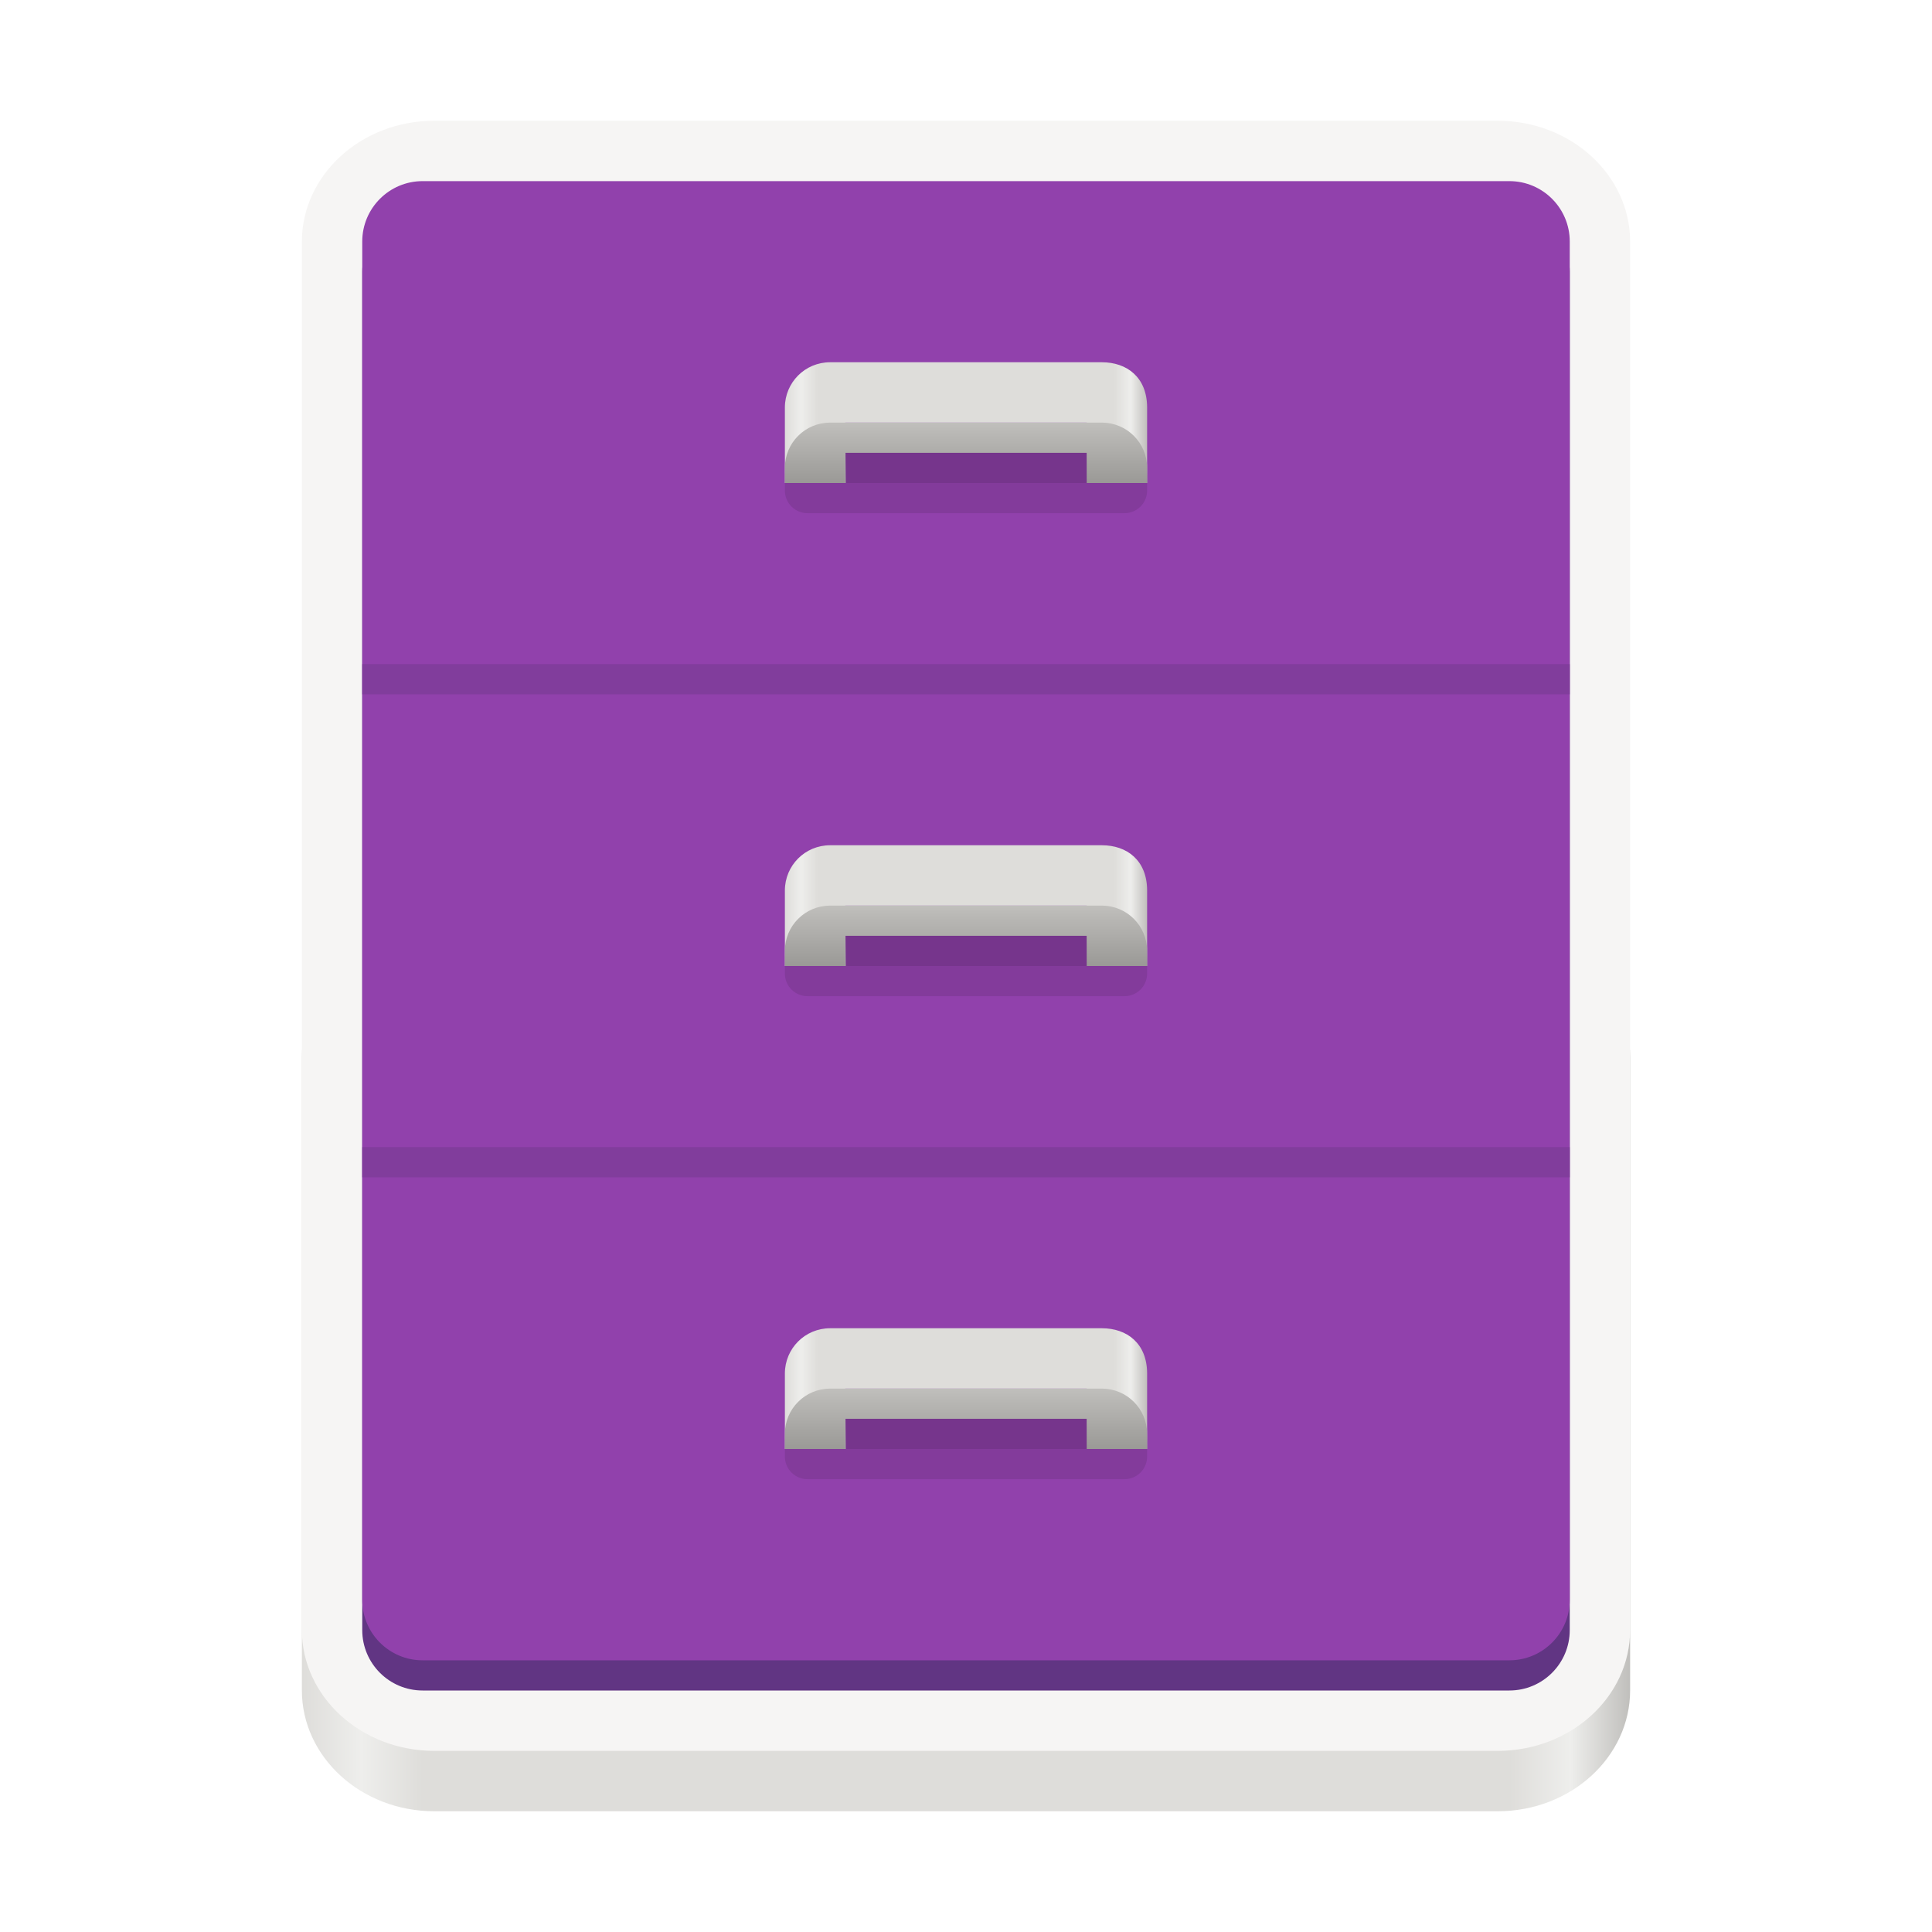
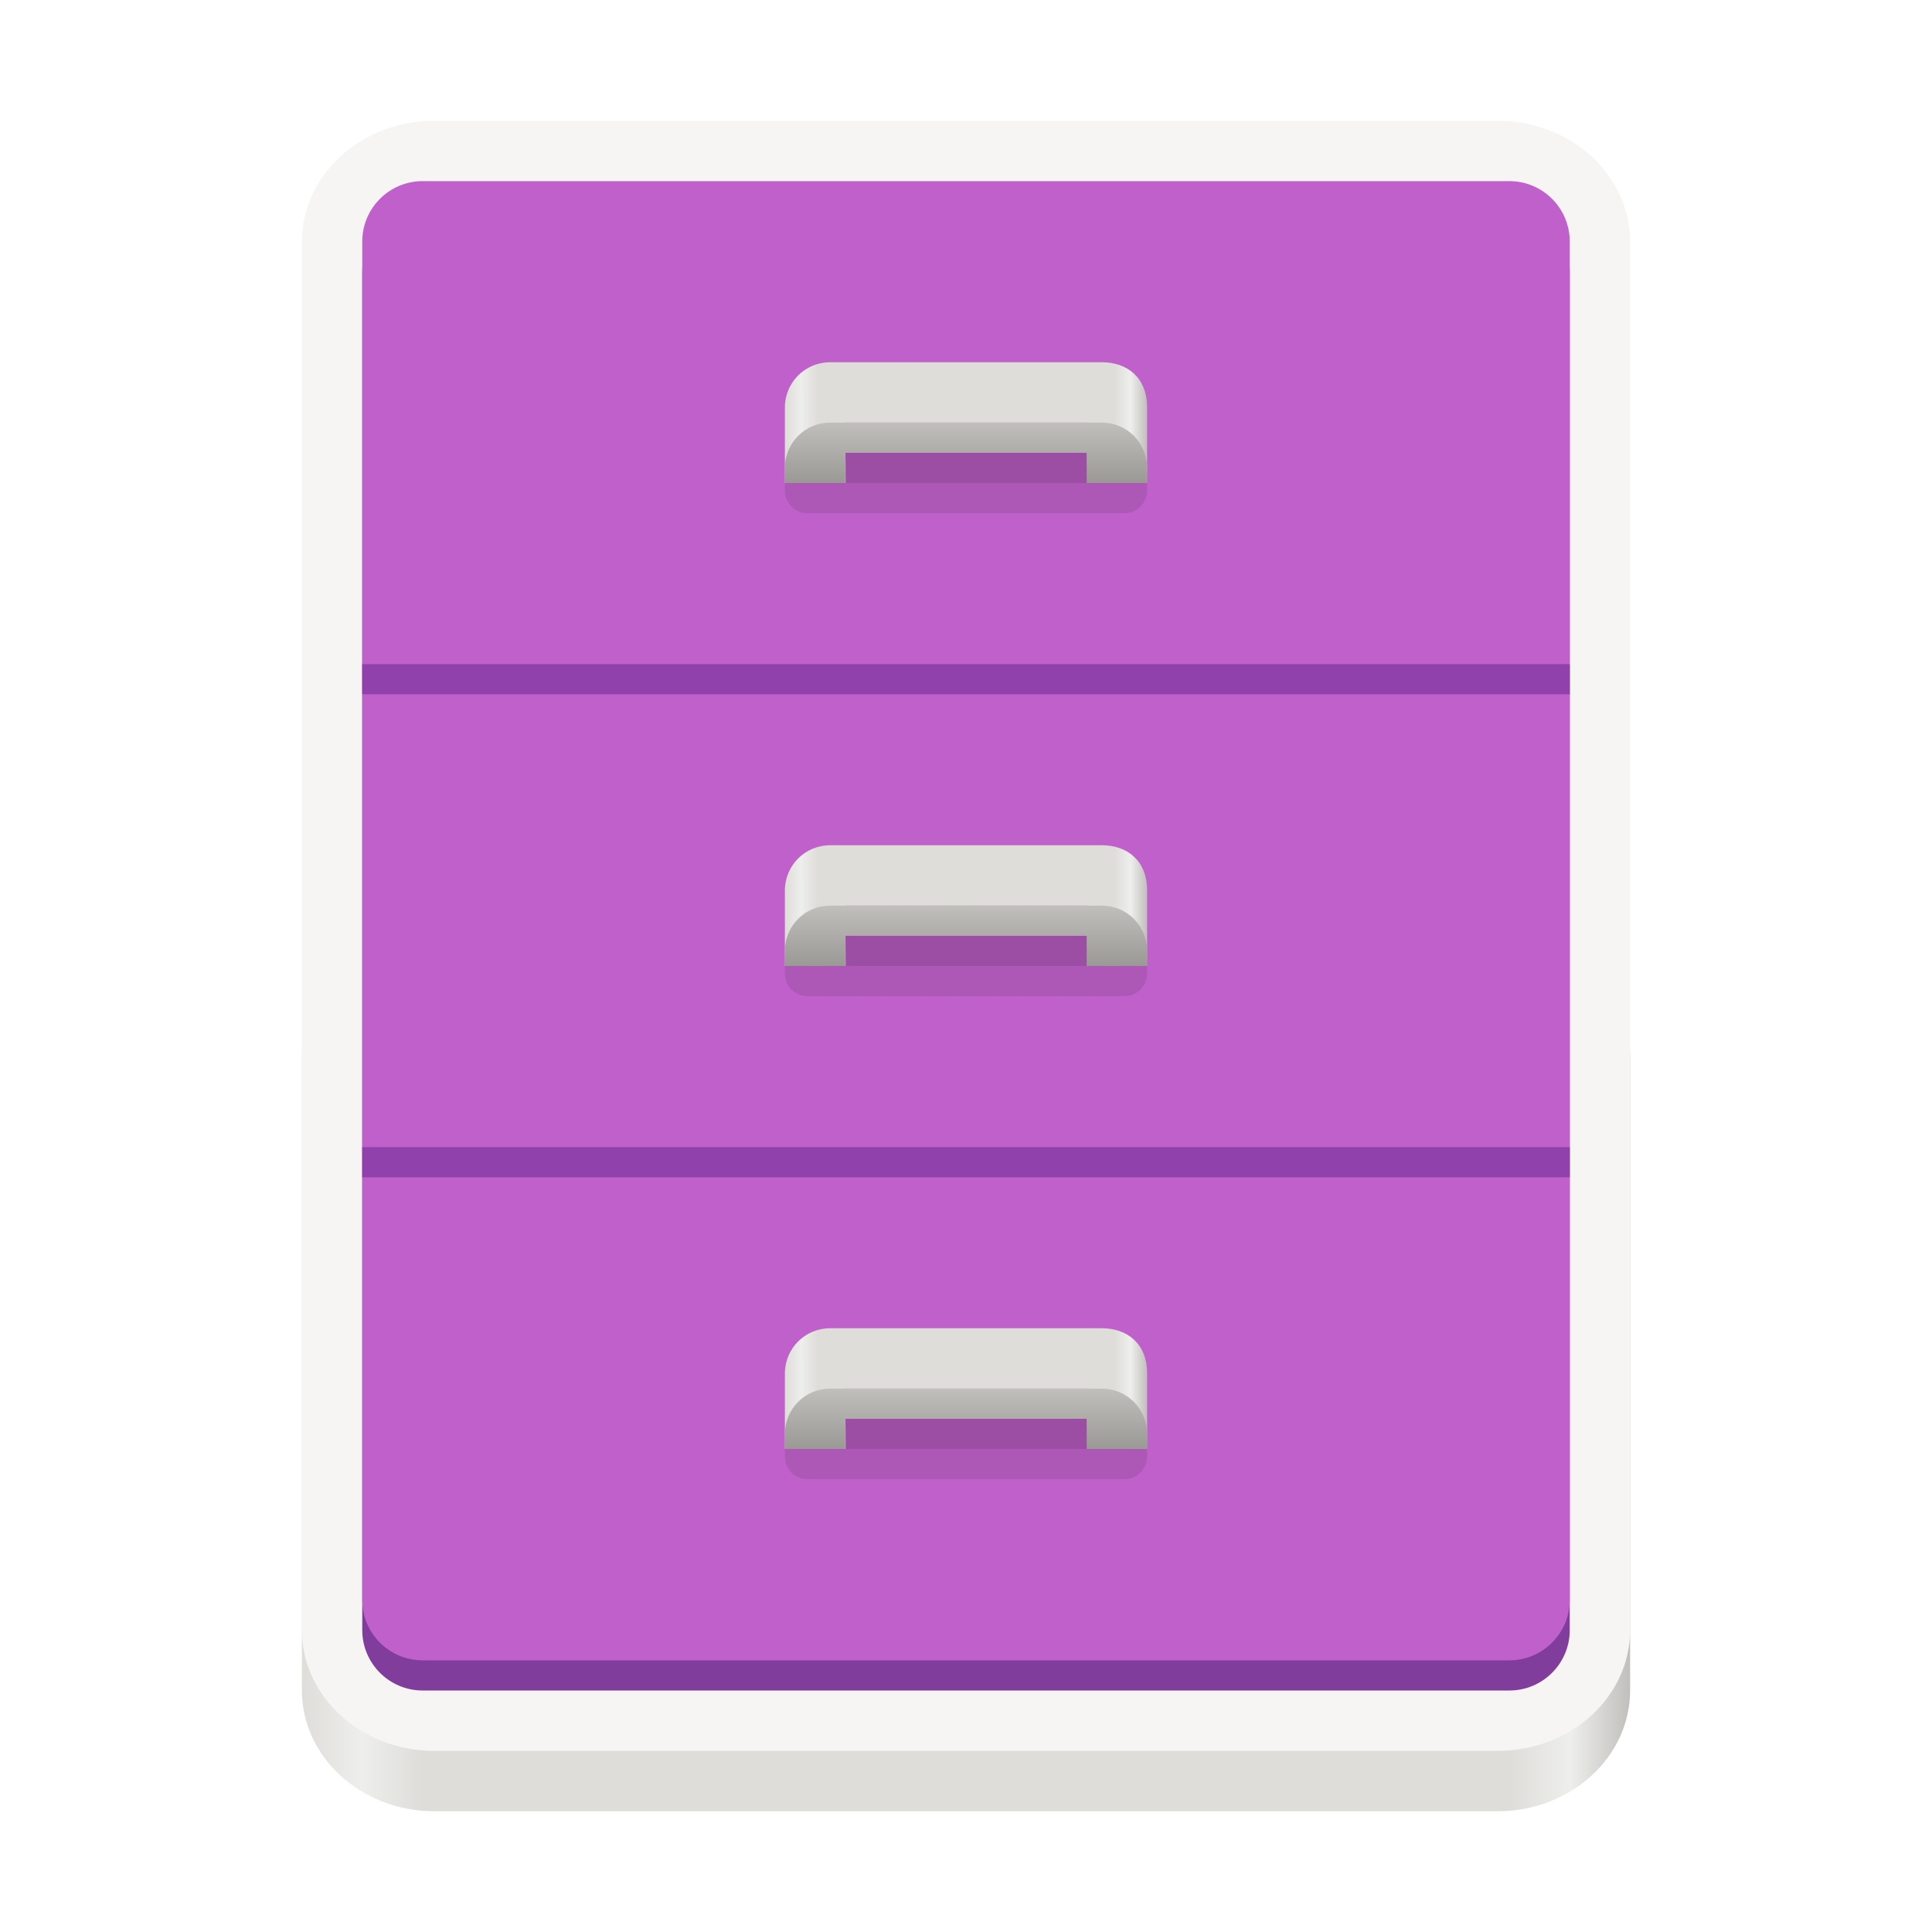
<svg xmlns="http://www.w3.org/2000/svg" width="128" height="128" viewBox="0 0 128 128" fill="none">
-   <path d="M99.227 62H28.773C23.928 62 20 65.59 20 70.018V111.982C20 116.41 23.928 120 28.773 120H99.227C104.072 120 108 116.41 108 111.982V70.018C108 65.59 104.072 62 99.227 62Z" fill="url(#paint0_linear_26_564)" />
+   <path d="M99.227 62H28.773C23.928 62 20 65.59 20 70.018V111.982C20 116.41 23.928 120 28.773 120H99.227C104.072 120 108 116.41 108 111.982V70.018C108 65.59 104.072 62 99.227 62Z" fill="url(#paint0_linear_29_147)" />
  <path d="M99.227 8H28.773C23.928 8 20 11.59 20 16.018V107.982C20 112.41 23.928 116 28.773 116H99.227C104.072 116 108 112.41 108 107.982V16.018C108 11.59 104.072 8 99.227 8Z" fill="#F6F5F4" />
-   <path d="M100 14H28C25.791 14 24 15.792 24 18.002V107.998C24 110.208 25.791 112 28 112H100C102.209 112 104 110.208 104 107.998V18.002C104 15.792 102.209 14 100 14Z" fill="#613583" />
-   <path d="M100 12H28C25.791 12 24 13.792 24 16.002V105.998C24 108.208 25.791 110 28 110H100C102.209 110 104 108.208 104 105.998V16.002C104 13.792 102.209 12 100 12Z" fill="#9141AC" />
-   <path d="M104 44H24V46H104V44Z" fill="#813D9C" />
-   <path d="M104 76H24V78H104V76Z" fill="#813D9C" />
-   <path d="M55 24H73C74.662 24 76 25 76 27V32H72.031L72 28H56L56.031 32H52V27C52 25.338 53.338 24 55 24Z" fill="url(#paint1_linear_26_564)" />
+   <path d="M100 14H28C25.791 14 24 15.792 24 18.002V107.998C24 110.208 25.791 112 28 112H100C102.209 112 104 110.208 104 107.998V18.002C104 15.792 102.209 14 100 14Z" fill="#813D9C" />
+   <path d="M100 12H28C25.791 12 24 13.792 24 16.002V105.998C24 108.208 25.791 110 28 110H100C102.209 110 104 108.208 104 105.998V16.002C104 13.792 102.209 12 100 12Z" fill="#C061CB" />
+   <path d="M104 44H24V46H104V44Z" fill="#9141AC" />
+   <path d="M104 76H24V78H104V76Z" fill="#9141AC" />
+   <path d="M55 24H73C74.662 24 76 25 76 27V32H72.031L72 28H56L56.031 32H52V27C52 25.338 53.338 24 55 24Z" fill="url(#paint1_linear_29_147)" />
  <path opacity="0.1" d="M74.5 30H53.5C52.672 30 52 30.672 52 31.5V32.5C52 33.328 52.672 34 53.5 34H74.5C75.328 34 76 33.328 76 32.5V31.5C76 30.672 75.328 30 74.5 30Z" fill="black" />
-   <path d="M55 28C53.338 28 52 29.338 52 31V32H56V30H72V32H76V31C76 29.338 74.662 28 73 28H55Z" fill="url(#paint2_linear_26_564)" />
+   <path d="M55 28C53.338 28 52 29.338 52 31V32H56V30H72V32H76V31C76 29.338 74.662 28 73 28H55Z" fill="url(#paint2_linear_29_147)" />
  <path opacity="0.1" d="M72 30H56V32H72V30Z" fill="black" />
-   <path d="M55 56H73C74.662 56 76 57 76 59V64H72.031L72 60H56L56.031 64H52V59C52 57.338 53.338 56 55 56Z" fill="url(#paint3_linear_26_564)" />
+   <path d="M55 56H73C74.662 56 76 57 76 59V64H72.031L72 60H56L56.031 64H52V59C52 57.338 53.338 56 55 56Z" fill="url(#paint3_linear_29_147)" />
  <path opacity="0.1" d="M74.5 62H53.5C52.672 62 52 62.672 52 63.5V64.5C52 65.328 52.672 66 53.5 66H74.5C75.328 66 76 65.328 76 64.5V63.5C76 62.672 75.328 62 74.5 62Z" fill="black" />
-   <path d="M55 60C53.338 60 52 61.338 52 63V64H56V62H72V64H76V63C76 61.338 74.662 60 73 60H55Z" fill="url(#paint4_linear_26_564)" />
+   <path d="M55 60C53.338 60 52 61.338 52 63V64H56V62H72V64H76V63C76 61.338 74.662 60 73 60H55Z" fill="url(#paint4_linear_29_147)" />
  <path opacity="0.1" d="M72 62H56V64H72V62Z" fill="black" />
-   <path d="M55 88H73C74.662 88 76 89 76 91V96H72.031L72 92H56L56.031 96H52V91C52 89.338 53.338 88 55 88Z" fill="url(#paint5_linear_26_564)" />
+   <path d="M55 88H73C74.662 88 76 89 76 91V96H72.031L72 92H56L56.031 96H52V91C52 89.338 53.338 88 55 88Z" fill="url(#paint5_linear_29_147)" />
  <path opacity="0.1" d="M74.5 94H53.5C52.672 94 52 94.672 52 95.5V96.5C52 97.328 52.672 98 53.5 98H74.5C75.328 98 76 97.328 76 96.5V95.5C76 94.672 75.328 94 74.5 94Z" fill="black" />
-   <path d="M55 92C53.338 92 52 93.338 52 95V96H56V94H72V96H76V95C76 93.338 74.662 92 73 92H55Z" fill="url(#paint6_linear_26_564)" />
+   <path d="M55 92C53.338 92 52 93.338 52 95V96H56V94H72V96H76V95C76 93.338 74.662 92 73 92H55Z" fill="url(#paint6_linear_29_147)" />
  <path opacity="0.1" d="M72 94H56V96H72V94Z" fill="black" />
  <defs>
-     <linearGradient id="paint0_linear_26_564" x1="20" y1="66" x2="108" y2="66" gradientUnits="userSpaceOnUse">
+     <linearGradient id="paint0_linear_29_147" x1="20" y1="66" x2="108" y2="66" gradientUnits="userSpaceOnUse">
      <stop stop-color="#DEDDDA" />
      <stop offset="0.045" stop-color="#EEEEEC" />
      <stop offset="0.091" stop-color="#DEDDDA" />
      <stop offset="0.909" stop-color="#DEDDDA" />
      <stop offset="0.955" stop-color="#EEEEEC" />
      <stop offset="1" stop-color="#C0BFBC" />
    </linearGradient>
-     <linearGradient id="paint1_linear_26_564" x1="52" y1="44" x2="76" y2="44" gradientUnits="userSpaceOnUse">
+     <linearGradient id="paint1_linear_29_147" x1="52" y1="44" x2="76" y2="44" gradientUnits="userSpaceOnUse">
      <stop stop-color="#DEDDDA" />
      <stop offset="0.045" stop-color="#EEEEEC" />
      <stop offset="0.091" stop-color="#DEDDDA" />
      <stop offset="0.909" stop-color="#DEDDDA" />
      <stop offset="0.955" stop-color="#EEEEEC" />
      <stop offset="1" stop-color="#C0BFBC" />
    </linearGradient>
-     <linearGradient id="paint2_linear_26_564" x1="65" y1="32" x2="65" y2="28" gradientUnits="userSpaceOnUse">
+     <linearGradient id="paint2_linear_29_147" x1="65" y1="32" x2="65" y2="28" gradientUnits="userSpaceOnUse">
      <stop stop-color="#9A9996" />
      <stop offset="1" stop-color="#C0BFBC" />
    </linearGradient>
-     <linearGradient id="paint3_linear_26_564" x1="52" y1="76" x2="76" y2="76" gradientUnits="userSpaceOnUse">
+     <linearGradient id="paint3_linear_29_147" x1="52" y1="76" x2="76" y2="76" gradientUnits="userSpaceOnUse">
      <stop stop-color="#DEDDDA" />
      <stop offset="0.045" stop-color="#EEEEEC" />
      <stop offset="0.091" stop-color="#DEDDDA" />
      <stop offset="0.909" stop-color="#DEDDDA" />
      <stop offset="0.955" stop-color="#EEEEEC" />
      <stop offset="1" stop-color="#C0BFBC" />
    </linearGradient>
-     <linearGradient id="paint4_linear_26_564" x1="65" y1="64" x2="65" y2="60" gradientUnits="userSpaceOnUse">
+     <linearGradient id="paint4_linear_29_147" x1="65" y1="64" x2="65" y2="60" gradientUnits="userSpaceOnUse">
      <stop stop-color="#9A9996" />
      <stop offset="1" stop-color="#C0BFBC" />
    </linearGradient>
-     <linearGradient id="paint5_linear_26_564" x1="52" y1="108" x2="76" y2="108" gradientUnits="userSpaceOnUse">
+     <linearGradient id="paint5_linear_29_147" x1="52" y1="108" x2="76" y2="108" gradientUnits="userSpaceOnUse">
      <stop stop-color="#DEDDDA" />
      <stop offset="0.045" stop-color="#EEEEEC" />
      <stop offset="0.091" stop-color="#DEDDDA" />
      <stop offset="0.909" stop-color="#DEDDDA" />
      <stop offset="0.955" stop-color="#EEEEEC" />
      <stop offset="1" stop-color="#C0BFBC" />
    </linearGradient>
-     <linearGradient id="paint6_linear_26_564" x1="65" y1="96" x2="65" y2="92" gradientUnits="userSpaceOnUse">
+     <linearGradient id="paint6_linear_29_147" x1="65" y1="96" x2="65" y2="92" gradientUnits="userSpaceOnUse">
      <stop stop-color="#9A9996" />
      <stop offset="1" stop-color="#C0BFBC" />
    </linearGradient>
  </defs>
</svg>
